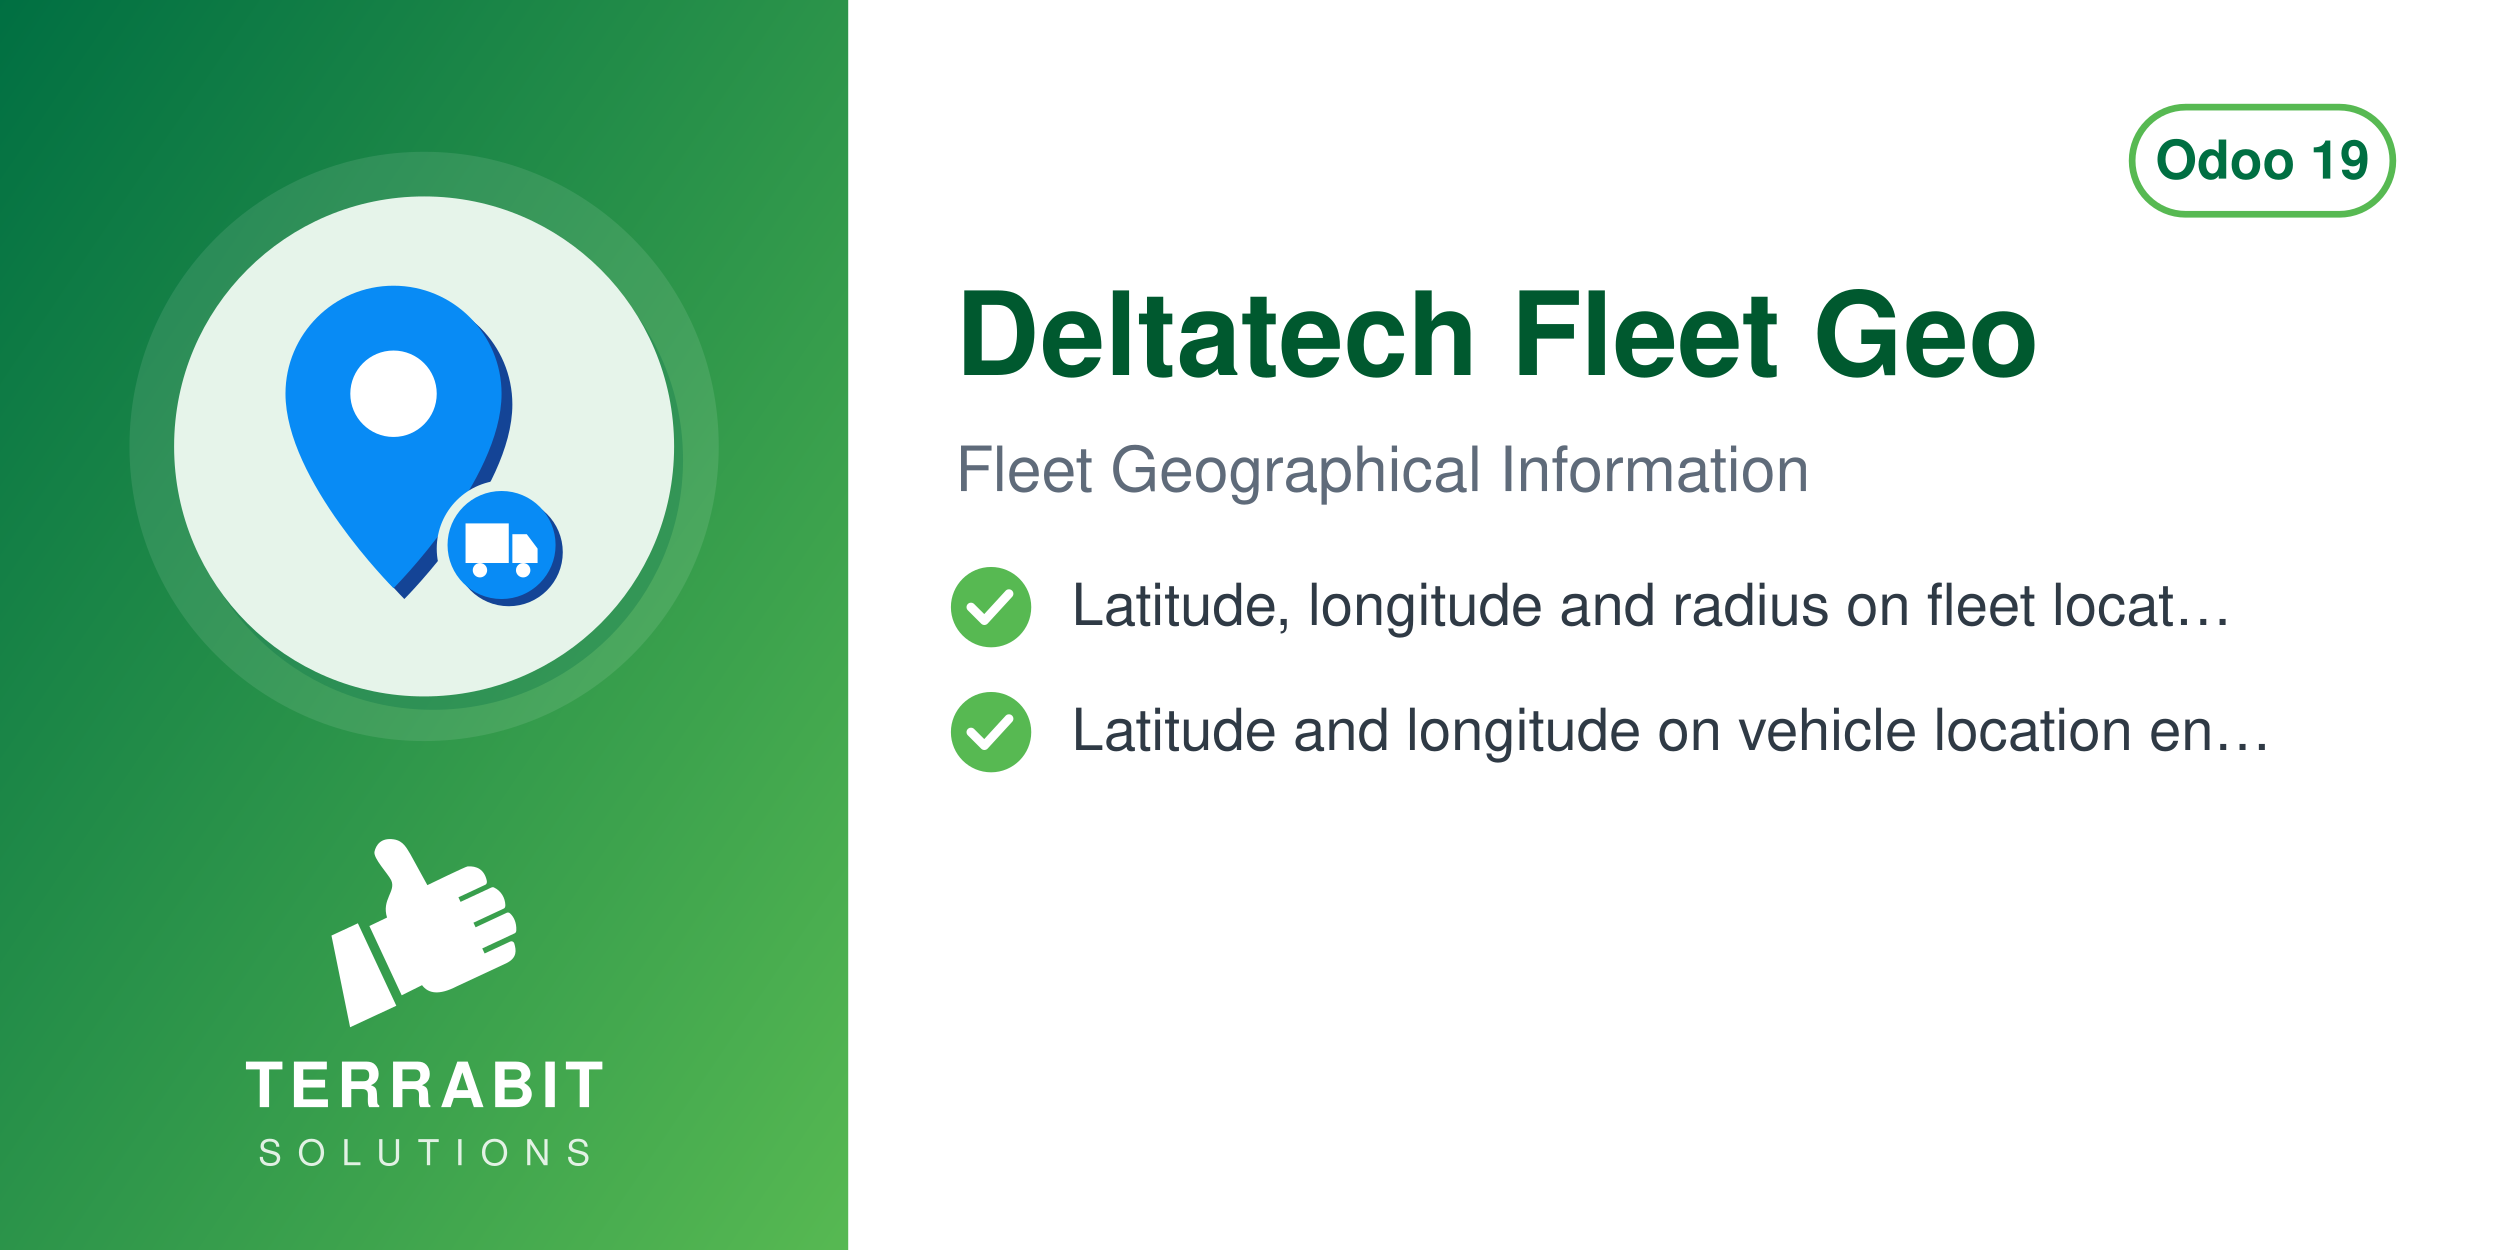
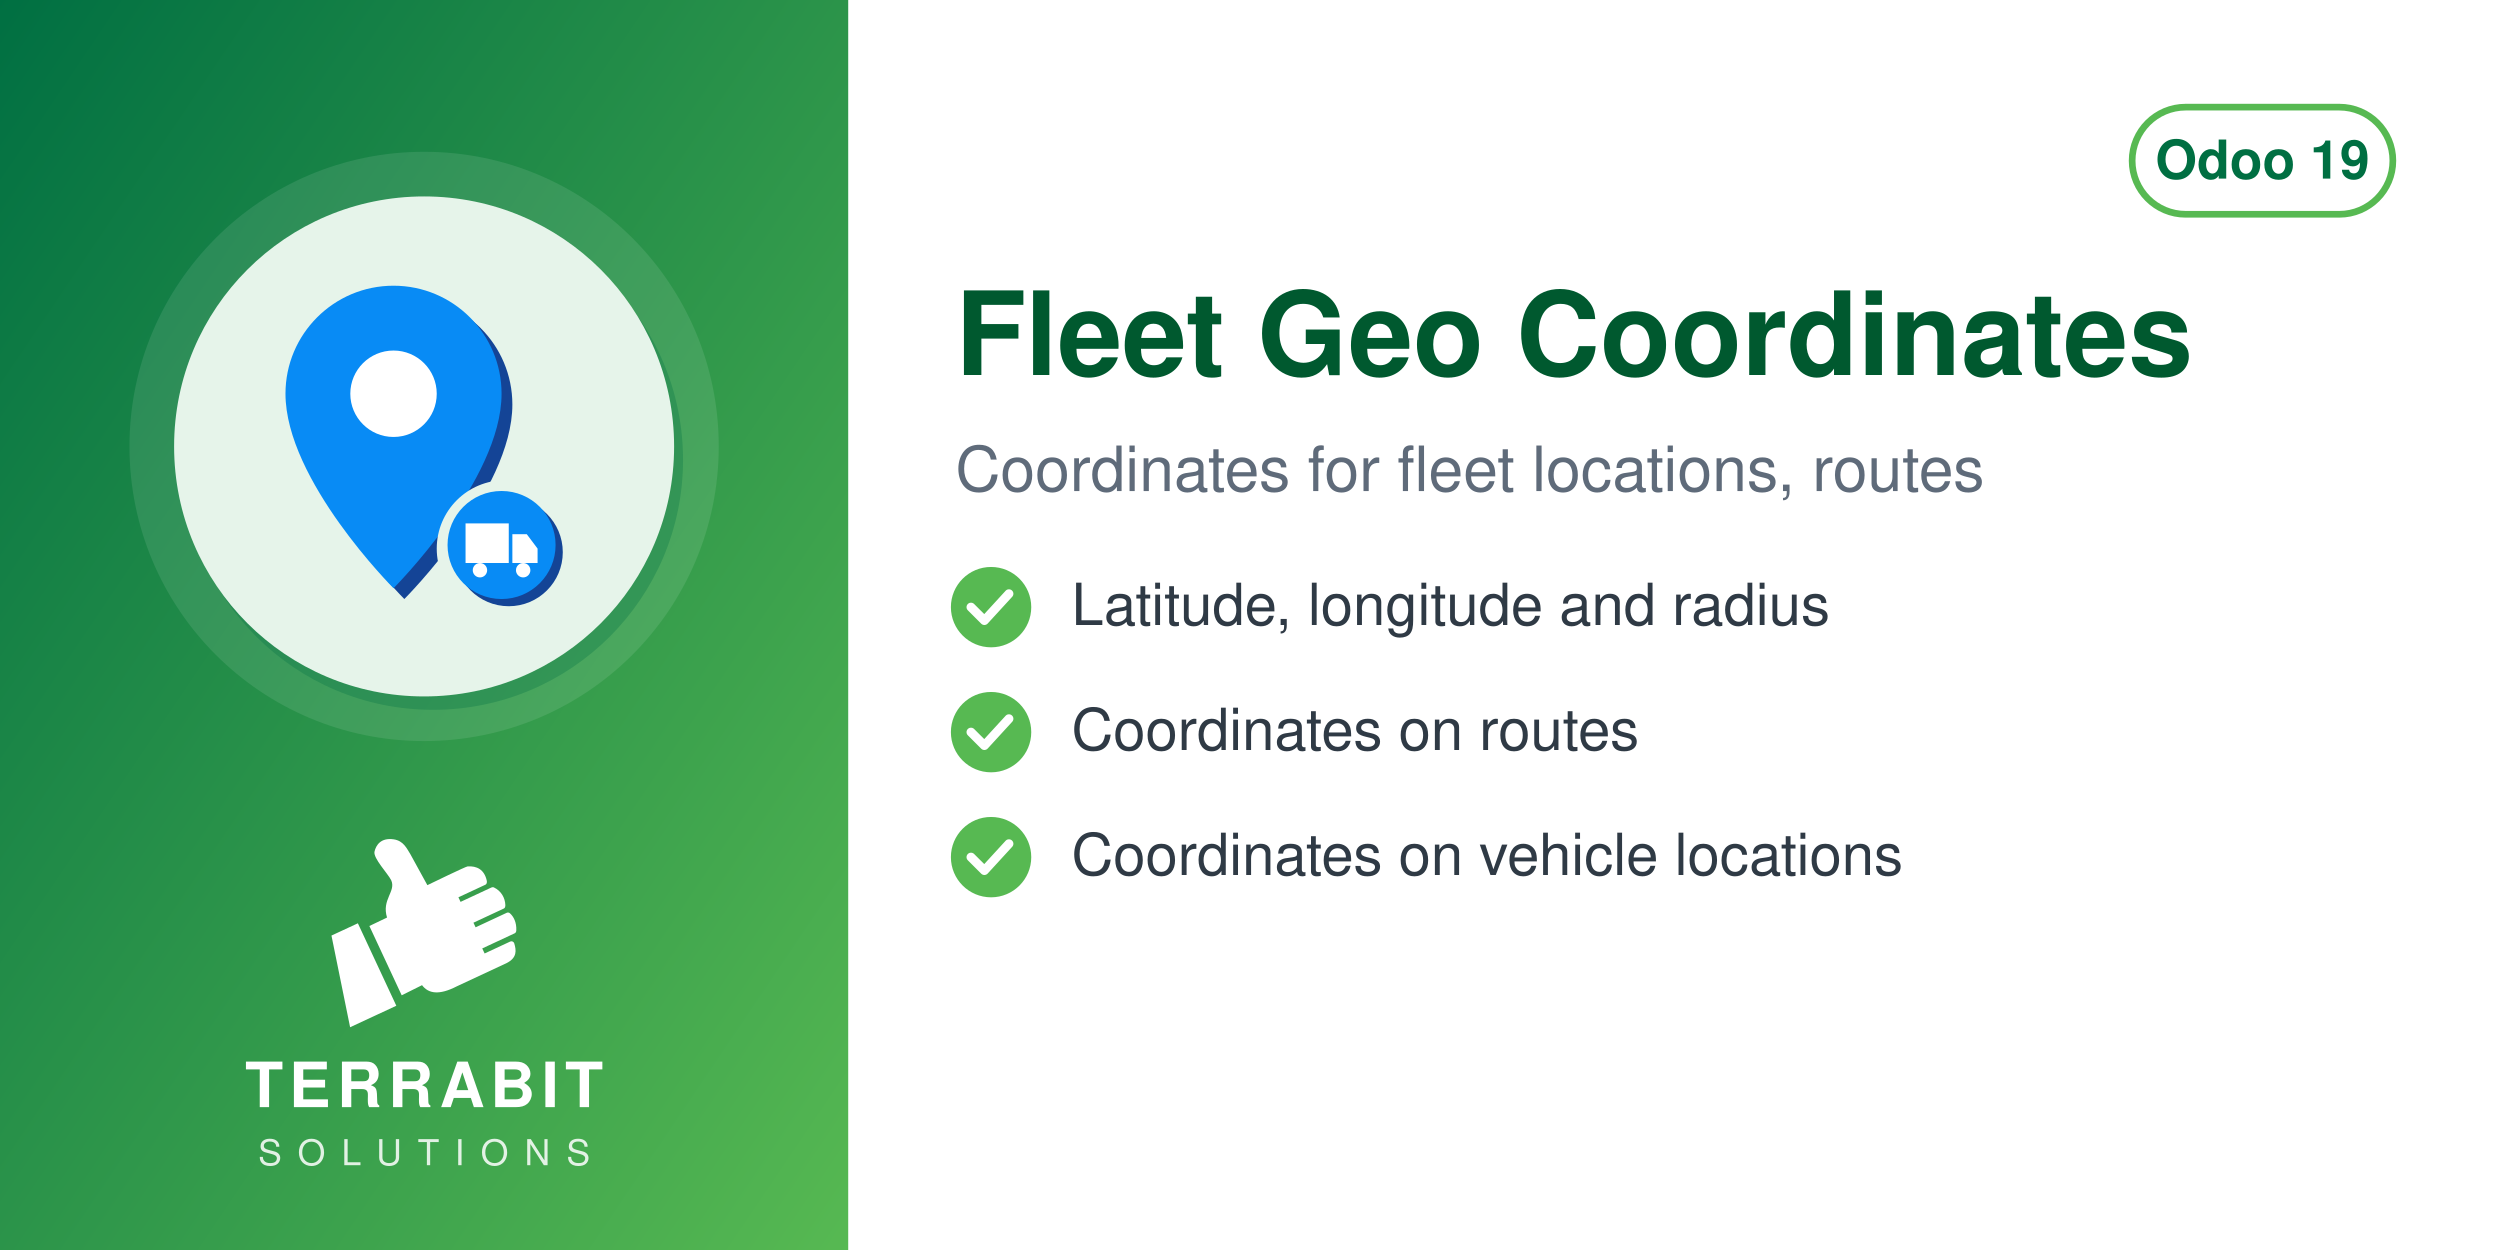
<svg xmlns="http://www.w3.org/2000/svg" width="560" height="280" viewBox="0 0 560 280">
  <defs>
    <linearGradient id="g" x1="0" y1="0" x2="1" y2="1">
      <stop offset="0" stop-color="#006F42" />
      <stop offset="1" stop-color="#57B952" />
    </linearGradient>
  </defs>
  <rect width="560" height="280" fill="#FFFFFF" />
  <rect width="190" height="280" fill="url(#g)" />
  <circle cx="95.0" cy="100" r="66" fill="white" opacity="0.10" />
  <circle cx="97.0" cy="103" r="56" fill="#006F42" opacity="0.30" />
  <circle cx="95.0" cy="100" r="56" fill="#E6F4EA" />
  <svg x="54.0" y="59.0" width="82" height="82" viewBox="0 0 100 100" preserveAspectRatio="xMidYMid meet">
    <g transform="translate(-3.61,2.16) scale(0.9838)">
      <defs>
        <mask id="mi-cut" maskUnits="userSpaceOnUse" x="-20" y="-20" width="140" height="140">
          <rect x="-20" y="-20" width="140" height="140" fill="#fff" />
          <circle cx="77" cy="77" r="19" fill="#000" />
        </mask>
      </defs>
      <g mask="url(#mi-cut)">
        <g transform="translate(3,3)" fill="#144496">
          <path d="M46,4 a30,30 0 0 1 30,30 c0,24 -30,54 -30,54 c0,0 -30,-30 -30,-54 a30,30 0 0 1 30,-30z" />
        </g>
        <g fill="#088BF5">
          <path d="M46,4 a30,30 0 0 1 30,30 c0,24 -30,54 -30,54 c0,0 -30,-30 -30,-54 a30,30 0 0 1 30,-30z" />
        </g>
        <circle cx="46" cy="34" r="12" fill="#FFFFFF" />
      </g>
      <circle cx="78" cy="78" r="15" fill="#144496" />
      <circle cx="76" cy="76" r="15" fill="#088BF5" />
      <path d="M66,70 h12 v11 h-12z M79,73 h4 l3,4 v4 h-7z" fill="#FFFFFF" />
      <circle cx="70" cy="83" r="2" fill="#FFFFFF" />
      <circle cx="82" cy="83" r="2" fill="#FFFFFF" />
    </g>
  </svg>
  <svg x="72.0" y="186" width="46" height="46" viewBox="4045 2535 3400 3400" preserveAspectRatio="xMidYMid meet">
    <path fill="#FFFFFF" d="M4648.32 4073.59l636.59 1365.17 -765.09 355.96 -308.63 -1517.87 437.13 -203.26zm725.61 1192.32l336.75 -167.88c105.65,140.85 282.69,170.72 576.82,18.8l819.92 -382.33c181.4,-90.13 164.26,-214.57 130.07,-328.43 -4.28,-14.25 -13.68,-24.81 -27.34,-30.7 -13.67,-5.89 -27.61,-5.11 -41.09,1.18l-422.32 196.93 -39.04 -83.72 538.07 -250.91c16.64,-7.76 24.7,-27.69 25.58,-46.04 6.48,-134.33 -44.36,-230.89 -105.84,-285.23 -15.2,-13.44 -35.71,-15.59 -54.12,-7l-513.92 239.64 -35.6 -76.34 506.31 -236.1c17.69,-8.25 22.52,-36.93 21.83,-56.45 -4.1,-117.31 -67.62,-232.74 -187.72,-290.66 -13.94,-6.72 -28.64,-6.36 -42.69,0.19l-511.21 238.38 -35.37 -75.86 448.98 -209.36c20.44,-9.53 25.81,-42.28 21.02,-64.32 -41.02,-189.07 -167.92,-247.8 -318.14,-237.87 -29.39,1.94 -589.86,273.16 -665.95,310.54l-281.84 -513.57c-59.06,-93.13 -112.7,-221.7 -276.47,-245.13 -211.24,-30.22 -291.56,94.38 -316.89,203.13 -25.32,108.75 223.84,365.99 276.05,473.69 85.52,184.27 -161.86,318.11 -68.41,617.99l-292.54 139.94 535.09 1147.51z" />
  </svg>
  <text x="95.0" y="248" text-anchor="middle" font-family="Helvetica,Arial,sans-serif" font-size="14" font-weight="800" letter-spacing="1.4" fill="white">TERRABIT</text>
  <text x="95.0" y="261" text-anchor="middle" font-family="Helvetica,Arial,sans-serif" font-size="8" font-weight="500" letter-spacing="3.6" fill="white" opacity="0.85">SOLUTIONS</text>
  <g>
    <rect x="477.6" y="24" width="58.4" height="24" rx="12" fill="none" stroke="#57B952" stroke-width="1.5" />
    <text x="506.8" y="40" text-anchor="middle" font-family="Helvetica,Arial,sans-serif" font-size="12" font-weight="700" fill="#006F42">Odoo 19</text>
  </g>
-   <text x="214" y="84" font-family="Helvetica,Arial,sans-serif" font-size="26" font-weight="700" fill="#00592F">Deltatech Fleet Geo</text>
-   <text x="214" y="110" font-family="Helvetica,Arial,sans-serif" font-size="14" fill="#5F6B7A">Fleet Geographical Information</text>
+   <text x="214" y="84" font-family="Helvetica,Arial,sans-serif" font-size="26" font-weight="700" fill="#00592F">Fleet Geo Coordinates</text>
+   <text x="214" y="110" font-family="Helvetica,Arial,sans-serif" font-size="14" fill="#5F6B7A">Coordinates for fleet locations, routes</text>
  <circle cx="222" cy="136" r="9" fill="#57B952" />
  <path d="M217.5 136 l3 3 l5.5 -6" fill="none" stroke="white" stroke-width="2" stroke-linecap="round" stroke-linejoin="round" />
-   <text x="240" y="140" font-family="Helvetica,Arial,sans-serif" font-size="13" fill="#2F3A45">Latitude, longitude and radius on fleet locat…</text>
+   <text x="240" y="140" font-family="Helvetica,Arial,sans-serif" font-size="13" fill="#2F3A45">Latitude, longitude and radius</text>
  <circle cx="222" cy="164" r="9" fill="#57B952" />
  <path d="M217.5 164 l3 3 l5.5 -6" fill="none" stroke="white" stroke-width="2" stroke-linecap="round" stroke-linejoin="round" />
-   <text x="240" y="168" font-family="Helvetica,Arial,sans-serif" font-size="13" fill="#2F3A45">Latitude and longitude on vehicle location en…</text>
+   <text x="240" y="168" font-family="Helvetica,Arial,sans-serif" font-size="13" fill="#2F3A45">Coordinates on routes</text>
+   <circle cx="222" cy="192" r="9" fill="#57B952" />
+   <path d="M217.5 192 l3 3 l5.5 -6" fill="none" stroke="white" stroke-width="2" stroke-linecap="round" stroke-linejoin="round" />
+   <text x="240" y="196" font-family="Helvetica,Arial,sans-serif" font-size="13" fill="#2F3A45">Coordinates on vehicle locations</text>
</svg>
